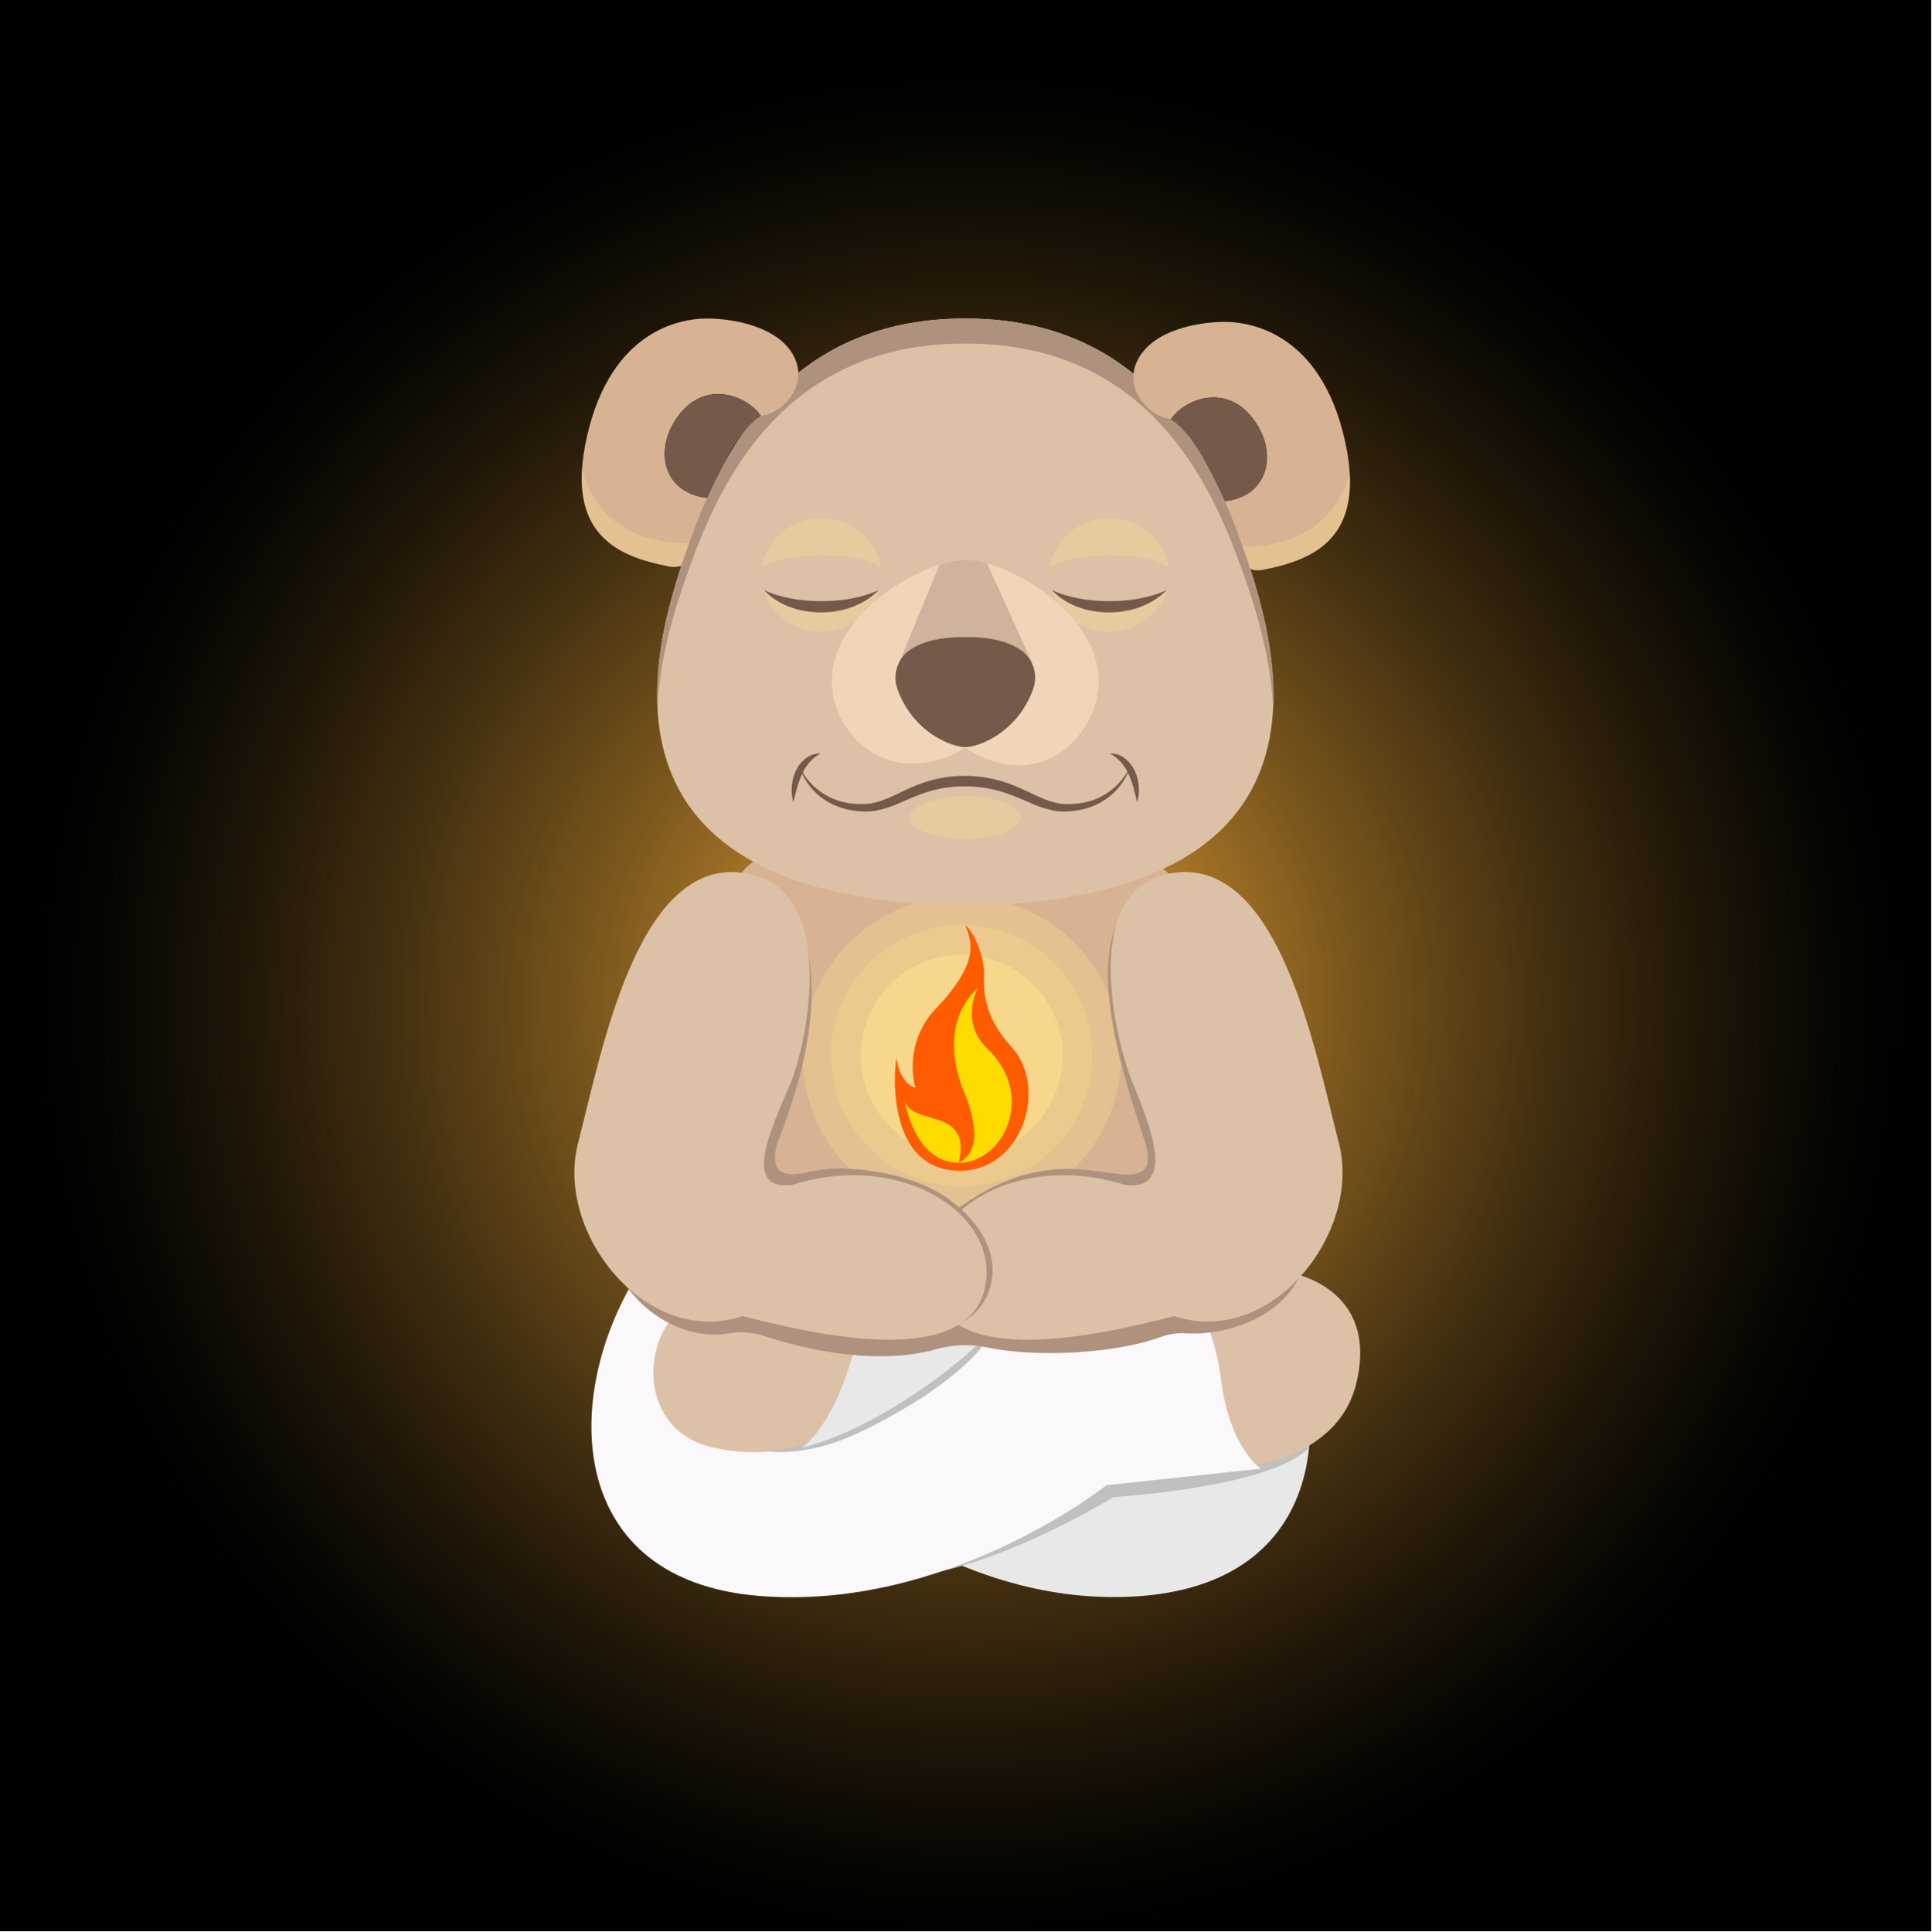
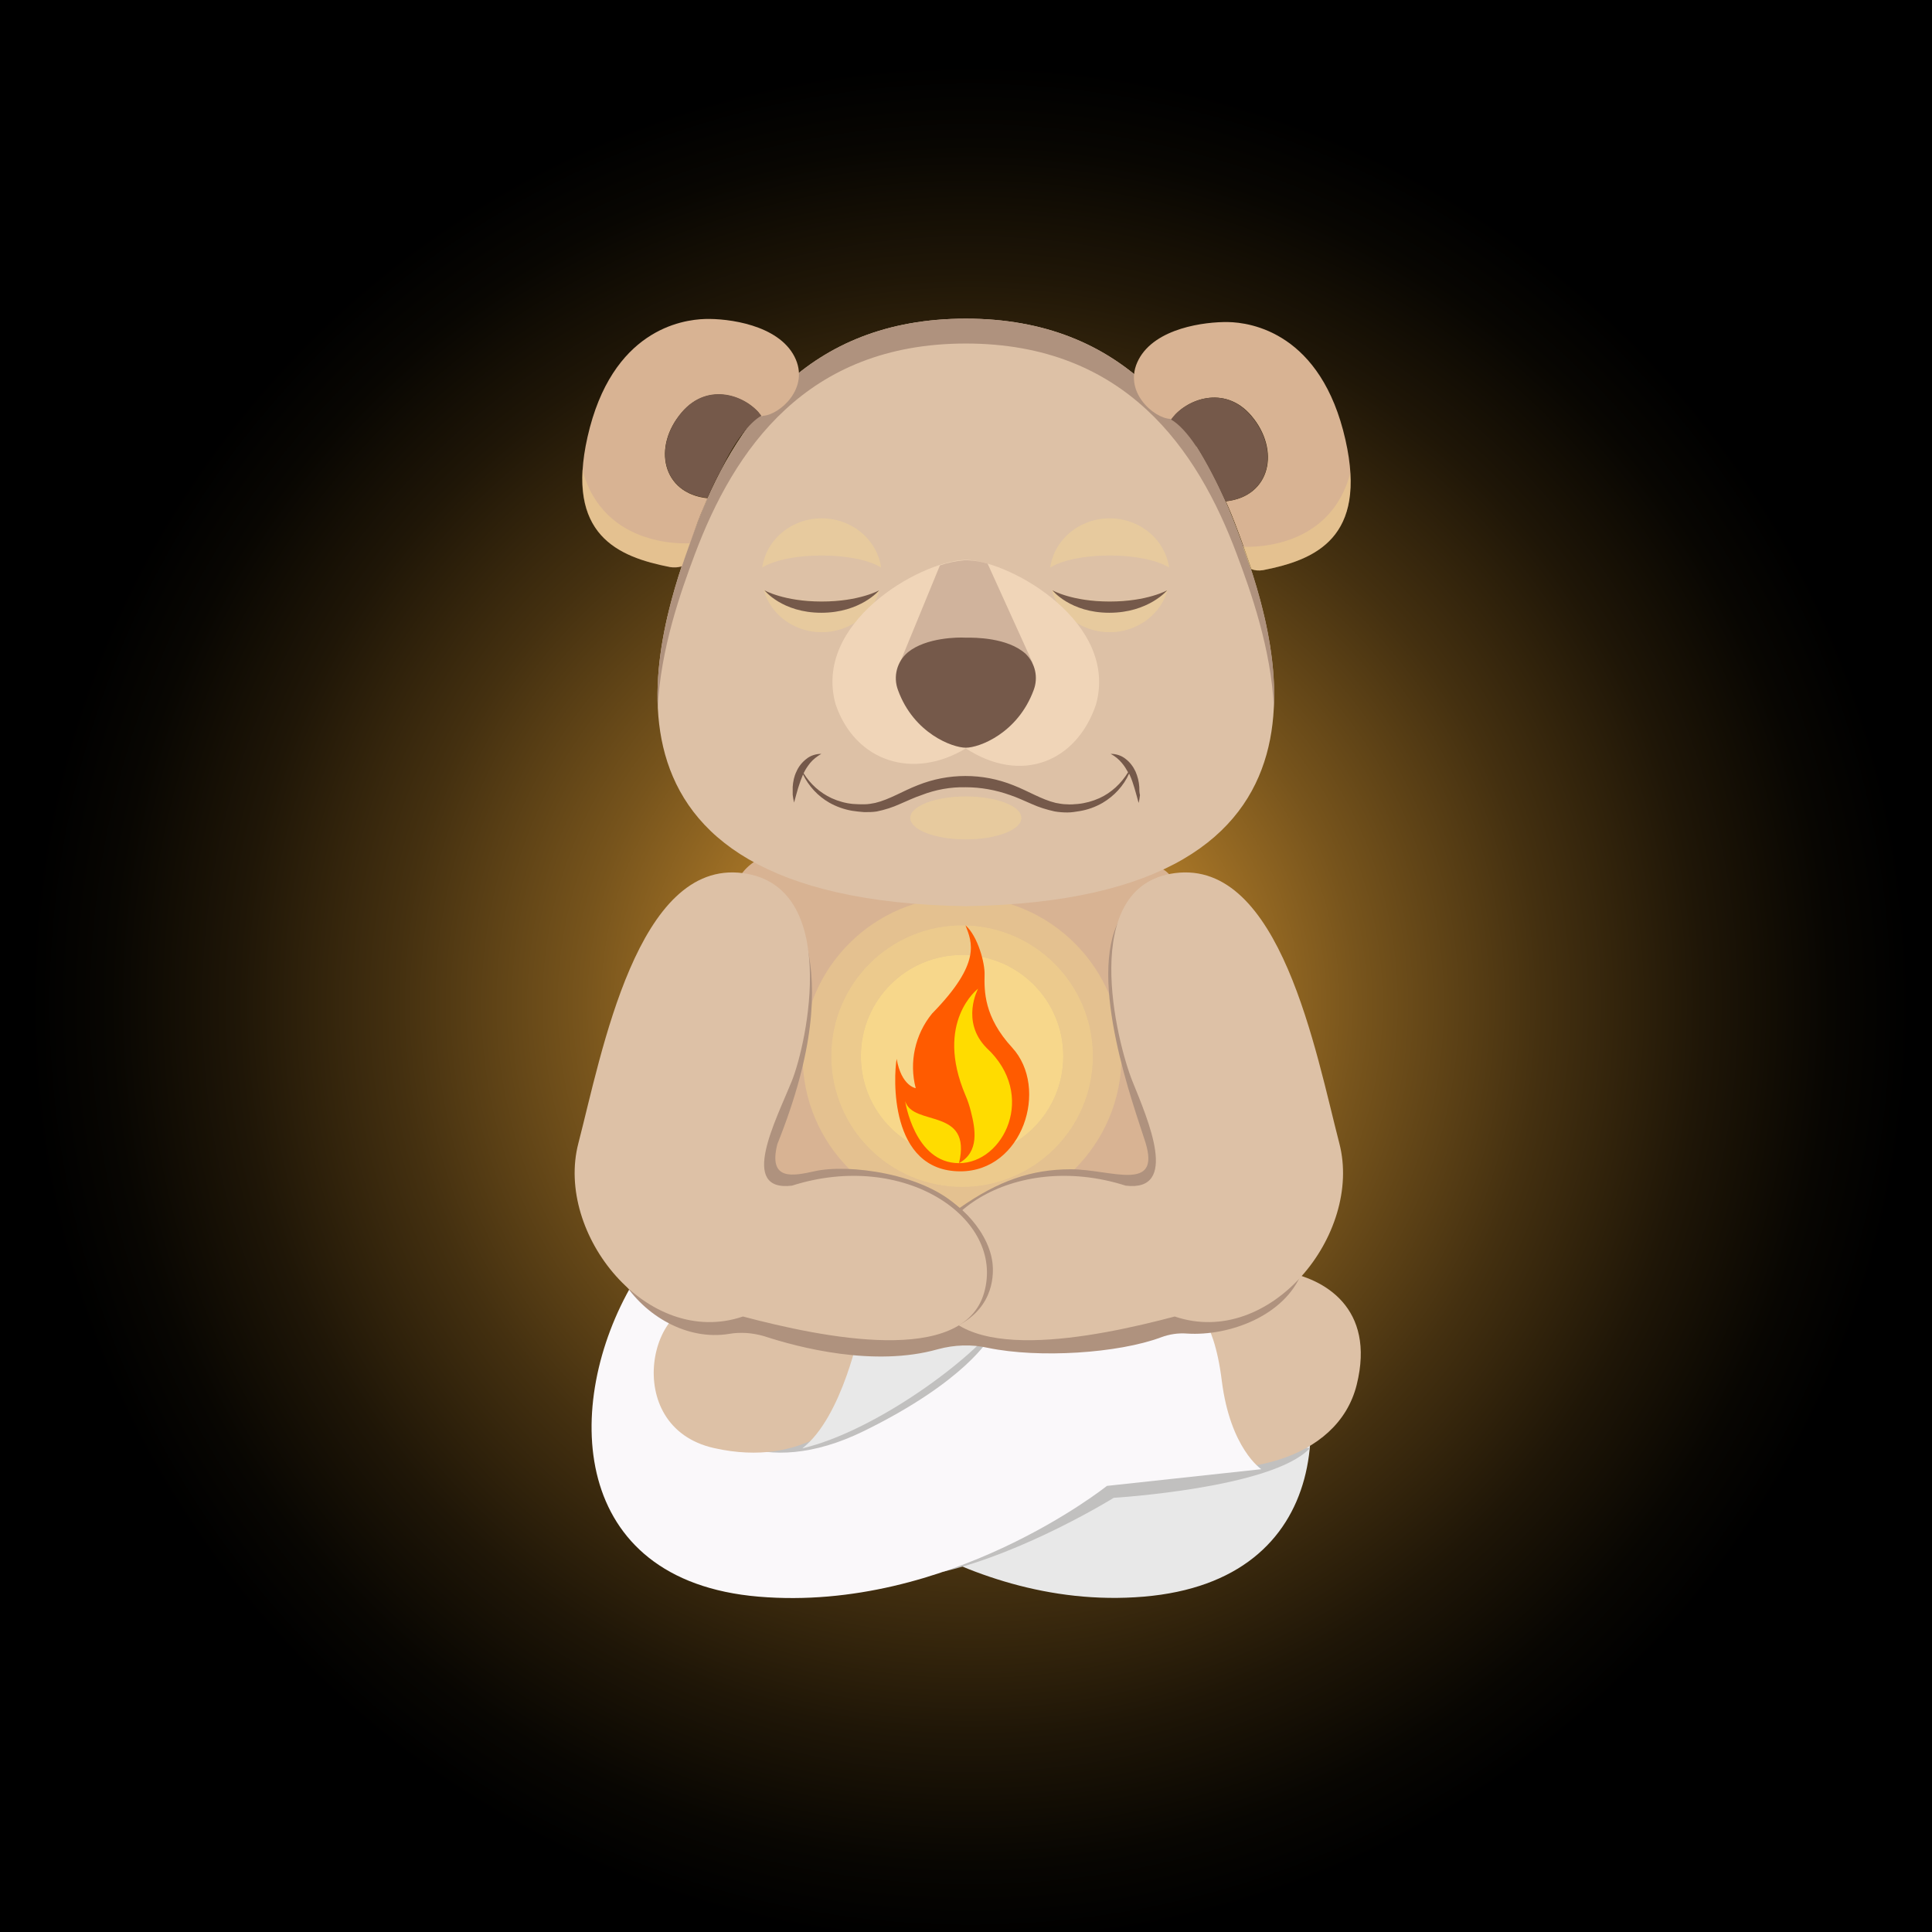
- <svg xmlns="http://www.w3.org/2000/svg" viewBox="0 0 566.93 566.93">
-   <defs>
-     <style>.cls-1{fill:url(#Безымянный_градиент_41);}.cls-2{fill:#e8e8e8;}.cls-3{fill:#c1c0bf;}.cls-4{fill:#ddc1a6;}.cls-5{fill:#faf8fa;}.cls-6{fill:#d8b393;}.cls-7,.cls-8,.cls-9{fill:#ffe188;}.cls-7{opacity:0.3;}.cls-8{opacity:0.5;}.cls-9{opacity:0.79;}.cls-10{fill:#ff5b00;}.cls-11{fill:#ffdc00;}.cls-12{fill:#af927e;}.cls-13{fill:#75594a;}.cls-14{fill:#f0d5b8;}.cls-15{fill:#c4a691;opacity:0.72;}</style>
-     <radialGradient id="Безымянный_градиент_41" cx="284.667" cy="294.667" r="276.029" gradientUnits="userSpaceOnUse">
-       <stop offset="0" stop-color="#fbb03b" />
-       <stop offset="0.2" stop-color="#b8812b" />
-       <stop offset="0.414" stop-color="#77541c" />
-       <stop offset="0.609" stop-color="#443010" />
-       <stop offset="0.778" stop-color="#1f1607" />
-       <stop offset="0.914" stop-color="#080602" />
-       <stop offset="1" />
+ <svg xmlns="http://www.w3.org/2000/svg" version="1.1" id="Слой_1" x="0px" y="0px" viewBox="0 0 566.9 566.9" style="enable-background:new 0 0 566.9 566.9;" xml:space="preserve">
+   <style type="text/css">
+ 	.st0{fill:url(#SVGID_1_);}
+ 	.st1{fill:#E8E8E8;}
+ 	.st2{fill:#C1C0BF;}
+ 	.st3{fill:#DDC1A6;}
+ 	.st4{fill:#FAF8FA;}
+ 	.st5{fill:#D8B393;}
+ 	.st6{opacity:0.3;fill:#FFE188;enable-background:new    ;}
+ 	.st7{opacity:0.5;fill:#FFE188;enable-background:new    ;}
+ 	.st8{opacity:0.79;fill:#FFE188;enable-background:new    ;}
+ 	.st9{fill:#FF5B00;}
+ 	.st10{fill:#FFDC00;}
+ 	.st11{fill:#AF927E;}
+ 	.st12{fill:#75594A;}
+ 	.st13{fill:#F0D5B8;}
+ 	.st14{opacity:0.72;fill:#C4A691;enable-background:new    ;}
+ </style>
+   <g id="Слой_2">
+     <radialGradient id="SVGID_1_" cx="284.667" cy="272.263" r="276.029" gradientTransform="matrix(1 0 0 -1 0 566.93)" gradientUnits="userSpaceOnUse">
+       <stop offset="0" style="stop-color:#FBB03B" />
+       <stop offset="0.2" style="stop-color:#B8812B" />
+       <stop offset="0.414" style="stop-color:#77541C" />
+       <stop offset="0.609" style="stop-color:#443010" />
+       <stop offset="0.778" style="stop-color:#1F1607" />
+       <stop offset="0.914" style="stop-color:#080602" />
+       <stop offset="1" style="stop-color:#000000" />
    </radialGradient>
-   </defs>
-   <g id="Слой_2" data-name="Слой 2">
-     <rect class="cls-1" width="566.93" height="566.93" />
+     <rect y="0" class="st0" width="566.9" height="566.9" />
  </g>
-   <g id="Слой_1" data-name="Слой 1">
-     <path class="cls-2" d="M372.471,376.477c20.701,35.333,18.76,87.333-36.874,92s-97.684-37.333-97.684-37.333H188.101s9.057-6,11.644-26,9.057-22,9.057-22l131.323-2.667Z" />
-     <path class="cls-3" d="M276.725,461.176C301,455.5,326.802,439.5,326.802,439.5s46.364-2.772,57.476-14.523C367.5,420.5,335.75,428.75,335.75,428.75l-31,8.75Z" />
-     <path class="cls-4" d="M376.913,373.215c11.49,1.94,26.849,10.477,21.183,33.144s-35.667,28.667-58.333,22c-18-22.667-12-40-12-40S357.77,369.983,376.913,373.215Z" />
-     <path class="cls-5" d="M185.726,376.477c-20.701,35.333-18.76,87.333,36.874,92S324.797,436,324.797,436l45.298-4.856s-9.057-6-11.644-26-9.057-22-9.057-22l-131.323-2.667Z" />
-     <path class="cls-3" d="M200.221,410.41c5.055,10.127,23.33,24.246,53.342,9.492S290.424,392.465,290.424,392.465l-4.487-.523Z" />
-     <path class="cls-4" d="M208.802,383.144c-17.827-4.477-27.338,35.523.662,41.833,27.036,6.093,39.965-10.5,39.965-10.5l9.75-22.5s-24.75-5-26.25-5.5S208.802,383.144,208.802,383.144Z" />
-     <path class="cls-2" d="M292.625,388.375l-40.196,1.102s-5.054,26.273-17,35.5C257.25,419.75,285.625,398.375,292.625,388.375Z" />
-     <path class="cls-6" d="M281.03,241.963s-52.152.139-62.996,13.876-2.642,101.827-2.642,101.827l45.661,14.793h74.199l19.406-7.396s2.854-104.608-14.269-110.419S281.03,241.963,281.03,241.963Z" />
-     <path class="cls-7" d="M282.32,263.109a46.778,46.778,0,1,0,46.778,46.778A46.778,46.778,0,0,0,282.32,263.109Zm0,85.196a38.418,38.418,0,1,1,38.418-38.418A38.418,38.418,0,0,1,282.32,348.304Z" />
-     <path class="cls-8" d="M282.32,271.469a38.418,38.418,0,1,0,38.418,38.418A38.418,38.418,0,0,0,282.32,271.469Zm0,68.103A29.685,29.685,0,1,1,312.005,309.887,29.685,29.685,0,0,1,282.32,339.571Z" />
-     <circle class="cls-9" cx="282.32" cy="309.887" r="29.685" />
-     <path class="cls-10" d="M281.777,343.703c18.251,0,26.092-24.378,15.177-36.309-8.261-9.029-8.242-16.622-8.069-21.517.114-3.215-1.921-11.142-5.571-14.408,1.921,4.995,4.803,10.95-9.798,25.935a24.849,24.849,0,0,0-4.803,21.901s-4.226-.576-5.571-8.645C262.182,315.846,260.837,343.703,281.777,343.703Z" />
-     <path class="cls-11" d="M287.016,290.125s-12.851,9.723-3.675,31.283a33.345,33.345,0,0,1,1.614,4.794c1.312,5.128,2.495,11.786-3.486,15.146,3.89-16.474-13.546-10.56-15.849-18.155,0,0,2.738,18.155,15.849,18.155s22.981-19.956,8.076-33.761c-7.788-7.879-2.529-17.461-2.529-17.461" />
-     <path class="cls-12" d="M182.667,375.727c6.476,10.492,19.004,17.692,31.226,15.713a21.973,21.973,0,0,1,10.403.736c10.129,3.337,32.21,9.138,50.857,3.82a30.882,30.882,0,0,1,14.75-.41c14.999,3.11,38.219,1.595,50.756-3.071a18.435,18.435,0,0,1,7.604-1.116c12.441.799,28.729-5.245,33.71-17.87-48.14-3.613-111.14,7.877-111.14,7.877Z" />
-     <path class="cls-12" d="M236.9,278.017c2.705,12.286,2.162,30.252-8.775,57.733-2.839,10.977,4.841,9.346,10.75,8,9.875-2.25,32.375.625,42.625,10.75,11.375-8,21.125-11.366,32.741-11.366,11.679,0,26.521,6.991,21.884-7.884-3.167-10.16-17.285-47.962-7.455-65.606C336.125,293.25,344.25,332.875,344.25,332.875v24.5l-48.137,1.875L262,360.5l-38.625-6.25-6.5-14.875,10.625-41.75Z" />
-     <path class="cls-4" d="M344.703,256.214c31.042-4.132,41.426,52.71,48.33,79.302s-20.253,60.307-48.33,50.81c-23.474,6.173-64.737,14.721-70.802-7.123s23.529-41.788,56.371-31.341c15.812,1.899,6.584-19.214,1.981-30.61S316.165,260.013,344.703,256.214Z" />
-     <path class="cls-4" d="M362.869,155.278C351.375,124.629,330.304,93.5,283.371,93.5s-68.004,31.129-79.498,61.778-38.312,108.711,79.498,110.626C401.181,263.989,374.363,185.928,362.869,155.278Z" />
-     <path class="cls-13" d="M334.323,230.938a13.116,13.116,0,0,0-1.147-4.531,9.725,9.725,0,0,0-2.942-3.749,6.673,6.673,0,0,0-4.403-1.485,11.945,11.945,0,0,1,3.319,2.665,13.922,13.922,0,0,1,1.808,2.734,19.299,19.299,0,0,1-8.366,7.6,20.023,20.023,0,0,1-6.35,1.73,27.623,27.623,0,0,1-3.302.136,14.716,14.716,0,0,1-3.177-.402c-4.17-1.042-8.125-3.516-12.546-5.222a38.437,38.437,0,0,0-13.997-2.663,37.893,37.893,0,0,0-13.997,2.691c-4.414,1.733-8.346,4.212-12.531,5.203a15.449,15.449,0,0,1-3.187.389,27.833,27.833,0,0,1-3.302-.137,19.982,19.982,0,0,1-6.349-1.729,19.273,19.273,0,0,1-8.2-7.336,14.151,14.151,0,0,1,1.937-2.995,11.944,11.944,0,0,1,3.319-2.665,6.673,6.673,0,0,0-4.403,1.485,9.725,9.725,0,0,0-2.942,3.749,13.118,13.118,0,0,0-1.147,4.531c-.026.771-.021,1.541.024,2.3a19.223,19.223,0,0,0,.419,2.256,21.304,21.304,0,0,0,.591-2.179c.189-.712.399-1.408.552-2.105a30.356,30.356,0,0,1,1.43-3.934c.013-.028.027-.054.04-.081a19.032,19.032,0,0,0,7.699,8.288,21.118,21.118,0,0,0,6.746,2.375,23.979,23.979,0,0,0,3.568.37,17.822,17.822,0,0,0,3.664-.249,30.021,30.021,0,0,0,6.815-2.199c2.137-.917,4.198-1.855,6.295-2.611a35.882,35.882,0,0,1,12.957-2.325,36.533,36.533,0,0,1,12.973,2.295c2.101.749,4.165,1.671,6.298,2.587a31.609,31.609,0,0,0,6.793,2.232,17.075,17.075,0,0,0,3.672.267,24.119,24.119,0,0,0,3.568-.371,21.078,21.078,0,0,0,6.745-2.374,19.007,19.007,0,0,0,7.846-8.592c.063.13.132.257.192.388a30.364,30.364,0,0,1,1.43,3.934c.154.697.363,1.394.552,2.105a21.289,21.289,0,0,0,.591,2.179,19.211,19.211,0,0,0,.419-2.256C334.344,232.478,334.349,231.709,334.323,230.938Z" />
-     <ellipse class="cls-7" cx="241.109" cy="168.765" rx="17.572" ry="16.65" />
-     <ellipse class="cls-4" cx="241.119" cy="169.728" rx="19.795" ry="6.742" />
-     <ellipse class="cls-7" cx="325.624" cy="168.765" rx="17.572" ry="16.65" />
-     <ellipse class="cls-4" cx="325.634" cy="169.728" rx="19.795" ry="6.742" />
-     <path class="cls-13" d="M224.252,173.165s5.22,6.609,16.748,6.609,16.966-6.609,16.966-6.609-5.783,3.304-16.857,3.304S224.252,173.165,224.252,173.165Z" />
-     <path class="cls-13" d="M308.777,173.165s5.22,6.609,16.748,6.609,16.966-6.609,16.966-6.609-5.783,3.304-16.857,3.304S308.777,173.165,308.777,173.165Z" />
-     <path class="cls-14" d="M283.863,164.302c-.357-.014-.609-.015-.984,0-13.48.699-44.386,18.564-37.738,42.396,5.762,16.883,22.787,22.245,38.23,12.881,16.258,10.551,32.468,4.003,38.23-12.881C328.249,182.866,297.344,165.001,283.863,164.302Z" />
-     <ellipse class="cls-7" cx="283.371" cy="240.011" rx="16.308" ry="6.262" />
-     <path class="cls-15" d="M302.953,194.486,289.735,165.348a26.677,26.677,0,0,0-5.768-1.046c-.357-.014-.609-.015-.984,0a28.992,28.992,0,0,0-7.197,1.484l-11.987,29.165Z" />
-     <path class="cls-13" d="M283.052,187.059c-1.83-.059-11.276-.131-16.664,4.295a9.939,9.939,0,0,0-2.882,11.076c4.625,12.725,15.988,16.888,19.858,16.888,3.872,0,15.249-4.169,19.867-16.914a9.86,9.86,0,0,0-2.337-10.565c-5.267-4.916-15.324-4.84-17.218-4.779C283.464,187.066,283.264,187.066,283.052,187.059Z" />
-     <path class="cls-12" d="M203.873,162.621c11.494-30.65,32.565-61.778,79.498-61.778s68.004,31.129,79.498,61.778c4.084,10.891,10.097,27.769,10.875,45.089.964-19.781-6.215-40.004-10.875-52.431C351.375,124.629,330.304,93.5,283.371,93.5s-68.004,31.129-79.498,61.778c-4.66,12.428-11.839,32.651-10.875,52.431C193.776,190.39,199.789,173.512,203.873,162.621Z" />
-     <path class="cls-6" d="M370.575,167.3c15.287-2.955,30.715-9.415,24.188-38.181-7.139-31.461-27.755-34.462-34.526-34.617s-21.334,1.748-26.175,11.009,4.463,17.151,9.154,17.394c.134.059.272.131.41.204,4.142-5.874,15.564-10.445,23.478-1.098,8.491,10.028,5.72,23.692-7.54,25.131q1.773,4.052,3.305,8.137c1.274,3.398,2.736,7.38,4.169,11.775A6.989,6.989,0,0,0,370.575,167.3Z" />
-     <path class="cls-13" d="M359.564,147.142c13.26-1.439,16.031-15.104,7.54-25.131-7.915-9.347-19.337-4.776-23.478,1.098,2.209,1.17,4.913,4.08,7.428,7.852h.072A125.55,125.55,0,0,1,359.564,147.142Z" />
-     <path class="cls-7" d="M370.575,167.3c13.398-2.59,26.902-7.874,25.641-28.507C390.002,162.403,364.757,160.41,364.757,160.41c.747,2.082,1.518,4.302,2.282,6.643A6.989,6.989,0,0,0,370.575,167.3Z" />
-     <path class="cls-6" d="M207.605,146.158c-13.345-1.381-16.151-15.089-7.639-25.141,7.915-9.347,19.337-4.776,23.478,1.098.138-.073.276-.145.41-.204,4.691-.243,13.995-8.133,9.154-17.394S213.605,93.354,206.834,93.508,179.447,96.664,172.308,128.125c-6.528,28.766,8.9,35.226,24.188,38.181a6.989,6.989,0,0,0,3.537-.246c1.327-4,2.664-7.643,3.841-10.781C205.016,152.232,206.256,149.182,207.605,146.158Z" />
-     <path class="cls-13" d="M199.966,121.017c-8.512,10.053-5.706,23.76,7.639,25.141,1.319-2.957,2.749-5.886,4.295-8.764,3.262-7.156,8.028-13.417,11.544-15.279C219.303,116.241,207.881,111.67,199.966,121.017Z" />
-     <path class="cls-7" d="M196.493,166.306c-13.398-2.59-26.902-7.874-25.641-28.507,6.214,23.61,31.459,21.617,31.459,21.617-.747,2.082-1.518,4.302-2.282,6.643A6.989,6.989,0,0,1,196.493,166.306Z" />
-     <path class="cls-12" d="M281.238,388.941c10.738-5.589,10.402-15.433,9.983-18.51-1.443-10.595-12.542-19.565-16.304-19.565-.034,5.877,8.277,23.322,8.277,23.322l-4.766,13.505Z" />
-     <path class="cls-4" d="M218.034,256.214c-31.042-4.132-41.426,52.71-48.33,79.302s20.253,60.307,48.33,50.81c23.474,6.173,64.737,14.721,70.802-7.123s-23.529-41.788-56.371-31.341c-15.812,1.899-4.72-19.214-.118-30.61S246.572,260.013,218.034,256.214Z" />
+   <g id="Слой_1_1_">
+     <path class="st1" d="M372.5,376.5c20.7,35.3,18.8,87.3-36.9,92s-97.7-37.3-97.7-37.3h-49.8c0,0,9.1-6,11.6-26s9.1-22,9.1-22   l131.3-2.7L372.5,376.5z" />
+     <path class="st2" d="M276.7,461.2c24.3-5.7,50.1-21.7,50.1-21.7s46.4-2.8,57.5-14.5c-16.8-4.5-48.5,3.8-48.5,3.8l-31,8.8   L276.7,461.2z" />
+     <path class="st3" d="M376.9,373.2c11.5,1.9,26.8,10.5,21.2,33.1s-35.7,28.7-58.3,22c-18-22.7-12-40-12-40S357.8,370,376.9,373.2z" />
+     <path class="st4" d="M185.7,376.5c-20.7,35.3-18.8,87.3,36.9,92S324.8,436,324.8,436l45.3-4.9c0,0-9.1-6-11.6-26s-9.1-22-9.1-22   l-131.3-2.7L185.7,376.5z" />
+     <path class="st2" d="M200.2,410.4c5.1,10.1,23.3,24.2,53.3,9.5s36.9-27.4,36.9-27.4l-4.5-0.5L200.2,410.4z" />
+     <path class="st3" d="M208.8,383.1c-17.8-4.5-27.3,35.5,0.7,41.8c27,6.1,40-10.5,40-10.5l9.8-22.5c0,0-24.8-5-26.3-5.5   S208.8,383.1,208.8,383.1z" />
+     <path class="st1" d="M292.6,388.4l-40.2,1.1c0,0-5.1,26.3-17,35.5C257.3,419.8,285.6,398.4,292.6,388.4z" />
+     <path class="st5" d="M281,242c0,0-52.2,0.1-63,13.9c-10.8,13.7-2.6,101.8-2.6,101.8l45.7,14.8h74.2l19.4-7.4   c0,0,2.9-104.6-14.3-110.4S281,242,281,242z" />
+     <path class="st6" d="M282.3,263.1c-25.8,0-46.8,20.9-46.8,46.8s20.9,46.8,46.8,46.8c25.8,0,46.8-20.9,46.8-46.8c0,0,0,0,0,0   C329.1,284.1,308.2,263.1,282.3,263.1z M282.3,348.3c-21.2,0-38.4-17.2-38.4-38.4s17.2-38.4,38.4-38.4c21.2,0,38.4,17.2,38.4,38.4   S303.5,348.3,282.3,348.3C282.3,348.3,282.3,348.3,282.3,348.3z" />
+     <path class="st7" d="M282.3,271.5c-21.2,0-38.4,17.2-38.4,38.4s17.2,38.4,38.4,38.4c21.2,0,38.4-17.2,38.4-38.4   C320.7,288.7,303.5,271.5,282.3,271.5C282.3,271.5,282.3,271.5,282.3,271.5z M282.3,339.6c-16.4,0-29.7-13.3-29.7-29.7   c0-16.4,13.3-29.7,29.7-29.7c16.4,0,29.7,13.3,29.7,29.7c0,0,0,0,0,0C312,326.3,298.7,339.6,282.3,339.6L282.3,339.6z" />
+     <circle class="st8" cx="282.3" cy="309.9" r="29.7" />
+     <path class="st9" d="M281.8,343.7c18.3,0,26.1-24.4,15.2-36.3c-8.3-9-8.2-16.6-8.1-21.5c0.1-3.2-1.9-11.1-5.6-14.4   c1.9,5,4.8,11-9.8,25.9c-5,6.1-6.8,14.3-4.8,21.9c0,0-4.2-0.6-5.6-8.6C262.2,315.8,260.8,343.7,281.8,343.7z" />
+     <path class="st10" d="M287,290.1c0,0-12.9,9.7-3.7,31.3c0.7,1.6,1.2,3.2,1.6,4.8c1.3,5.1,2.5,11.8-3.5,15.1   c3.9-16.5-13.5-10.6-15.8-18.2c0,0,2.7,18.2,15.8,18.2s23-20,8.1-33.8C281.8,299.7,287,290.1,287,290.1" />
+     <path class="st11" d="M182.7,375.7c6.5,10.5,19,17.7,31.2,15.7c3.5-0.6,7-0.3,10.4,0.7c10.1,3.3,32.2,9.1,50.9,3.8   c4.8-1.3,9.9-1.5,14.7-0.4c15,3.1,38.2,1.6,50.8-3.1c2.4-0.9,5-1.3,7.6-1.1c12.4,0.8,28.7-5.2,33.7-17.9   c-48.1-3.6-111.1,7.9-111.1,7.9L182.7,375.7z" />
+     <path class="st11" d="M236.9,278c2.7,12.3,2.2,30.3-8.8,57.7c-2.8,11,4.8,9.3,10.8,8c9.9-2.3,32.4,0.6,42.6,10.8   c11.4-8,21.1-11.4,32.7-11.4c11.7,0,26.5,7,21.9-7.9c-3.2-10.2-17.3-48-7.5-65.6c7.5,23.6,15.6,63.2,15.6,63.2v24.5l-48.1,1.9   l-34.1,1.3l-38.6-6.3l-6.5-14.9l10.6-41.8L236.9,278z" />
+     <path class="st3" d="M344.7,256.2c31-4.1,41.4,52.7,48.3,79.3s-20.3,60.3-48.3,50.8c-23.5,6.2-64.7,14.7-70.8-7.1   s23.5-41.8,56.4-31.3c15.8,1.9,6.6-19.2,2-30.6S316.2,260,344.7,256.2z" />
+     <path class="st3" d="M362.9,155.3c-11.5-30.6-32.6-61.8-79.5-61.8s-68,31.1-79.5,61.8S165.6,264,283.4,265.9   C401.2,264,374.4,185.9,362.9,155.3z" />
+     <path class="st12" d="M334.3,230.9c-0.1-1.6-0.5-3.1-1.1-4.5c-0.7-1.5-1.7-2.8-2.9-3.7c-1.2-1-2.8-1.5-4.4-1.5   c1.3,0.7,2.4,1.6,3.3,2.7c0.7,0.8,1.3,1.8,1.8,2.7c-2,3.3-4.9,6-8.4,7.6c-2,0.9-4.2,1.5-6.3,1.7c-1.1,0.1-2.2,0.2-3.3,0.1   c-1.1,0-2.1-0.2-3.2-0.4c-4.2-1-8.1-3.5-12.5-5.2c-4.5-1.8-9.2-2.7-14-2.7c-4.8,0-9.5,0.9-14,2.7c-4.4,1.7-8.3,4.2-12.5,5.2   c-1,0.2-2.1,0.4-3.2,0.4c-1.1,0-2.2,0-3.3-0.1c-2.2-0.2-4.3-0.8-6.3-1.7c-3.4-1.6-6.2-4.1-8.2-7.3c0.5-1.1,1.2-2.1,1.9-3   c0.9-1.1,2.1-2,3.3-2.7c-1.6,0-3.2,0.5-4.4,1.5c-1.3,1-2.3,2.3-2.9,3.7c-0.7,1.4-1,3-1.1,4.5c0,0.8,0,1.5,0,2.3   c0.1,0.8,0.2,1.5,0.4,2.3c0.2-0.7,0.4-1.4,0.6-2.2c0.2-0.7,0.4-1.4,0.6-2.1c0.4-1.3,0.9-2.7,1.4-3.9c0,0,0-0.1,0-0.1   c1.7,3.5,4.4,6.4,7.7,8.3c2.1,1.2,4.4,2,6.7,2.4c1.2,0.2,2.4,0.3,3.6,0.4c1.2,0,2.5,0,3.7-0.2c2.4-0.5,4.6-1.2,6.8-2.2   c2.1-0.9,4.2-1.9,6.3-2.6c4.1-1.6,8.5-2.4,13-2.3c4.4,0,8.8,0.8,13,2.3c2.1,0.7,4.2,1.7,6.3,2.6c2.2,1,4.5,1.7,6.8,2.2   c1.2,0.2,2.4,0.3,3.7,0.3c1.2,0,2.4-0.2,3.6-0.4c2.4-0.4,4.6-1.2,6.7-2.4c3.4-2,6.2-5,7.8-8.6c0.1,0.1,0.1,0.3,0.2,0.4   c0.6,1.3,1,2.6,1.4,3.9c0.2,0.7,0.4,1.4,0.6,2.1c0.2,0.7,0.4,1.5,0.6,2.2c0.2-0.7,0.3-1.5,0.4-2.3   C334.3,232.5,334.3,231.7,334.3,230.9z" />
+     <ellipse class="st6" cx="241.1" cy="168.8" rx="17.6" ry="16.7" />
+     <ellipse class="st3" cx="241.1" cy="169.7" rx="19.8" ry="6.7" />
+     <ellipse class="st6" cx="325.6" cy="168.8" rx="17.6" ry="16.7" />
+     <ellipse class="st3" cx="325.6" cy="169.7" rx="19.8" ry="6.7" />
+     <path class="st12" d="M224.3,173.2c0,0,5.2,6.6,16.7,6.6s17-6.6,17-6.6s-5.8,3.3-16.9,3.3S224.3,173.2,224.3,173.2z" />
+     <path class="st12" d="M308.8,173.2c0,0,5.2,6.6,16.7,6.6s17-6.6,17-6.6s-5.8,3.3-16.9,3.3S308.8,173.2,308.8,173.2z" />
+     <path class="st13" d="M283.9,164.3c-0.4,0-0.6,0-1,0c-13.5,0.7-44.4,18.6-37.7,42.4c5.8,16.9,22.8,22.2,38.2,12.9   c16.3,10.6,32.5,4,38.2-12.9C328.2,182.9,297.3,165,283.9,164.3z" />
+     <ellipse class="st6" cx="283.4" cy="240" rx="16.3" ry="6.3" />
+     <path class="st14" d="M303,194.5l-13.2-29.1c-1.9-0.6-3.8-0.9-5.8-1c-0.4,0-0.6,0-1,0c-2.5,0.2-4.9,0.7-7.2,1.5l-12,29.2L303,194.5   z" />
+     <path class="st12" d="M283.1,187.1c-1.8-0.1-11.3-0.1-16.7,4.3c-3.2,2.7-4.4,7.1-2.9,11.1c4.6,12.7,16,16.9,19.9,16.9   c3.9,0,15.2-4.2,19.9-16.9c1.4-3.7,0.5-7.8-2.3-10.6c-5.3-4.9-15.3-4.8-17.2-4.8C283.5,187.1,283.3,187.1,283.1,187.1z" />
+     <path class="st11" d="M203.9,162.6c11.5-30.6,32.6-61.8,79.5-61.8s68,31.1,79.5,61.8c4.1,10.9,10.1,27.8,10.9,45.1   c1-19.8-6.2-40-10.9-52.4c-11.5-30.6-32.6-61.8-79.5-61.8s-68,31.1-79.5,61.8c-4.7,12.4-11.8,32.7-10.9,52.4   C193.8,190.4,199.8,173.5,203.9,162.6z" />
+     <path class="st5" d="M370.6,167.3c15.3-3,30.7-9.4,24.2-38.2c-7.1-31.5-27.8-34.5-34.5-34.6s-21.3,1.7-26.2,11s4.5,17.2,9.2,17.4   c0.1,0.1,0.3,0.1,0.4,0.2c4.1-5.9,15.6-10.4,23.5-1.1c8.5,10,5.7,23.7-7.5,25.1c1.2,2.7,2.3,5.4,3.3,8.1c1.3,3.4,2.7,7.4,4.2,11.8   C368.2,167.4,369.4,167.5,370.6,167.3z" />
+     <path class="st12" d="M359.6,147.1c13.3-1.4,16-15.1,7.5-25.1c-7.9-9.3-19.3-4.8-23.5,1.1c2.2,1.2,4.9,4.1,7.4,7.9h0.1   C354.3,136.1,357.1,141.6,359.6,147.1z" />
+     <path class="st6" d="M370.6,167.3c13.4-2.6,26.9-7.9,25.6-28.5c-6.2,23.6-31.5,21.6-31.5,21.6c0.7,2.1,1.5,4.3,2.3,6.6   C368.2,167.4,369.4,167.5,370.6,167.3z" />
+     <path class="st5" d="M207.6,146.2c-13.3-1.4-16.2-15.1-7.6-25.1c7.9-9.3,19.3-4.8,23.5,1.1c0.1-0.1,0.3-0.1,0.4-0.2   c4.7-0.2,14-8.1,9.2-17.4s-19.4-11.2-26.2-11s-27.4,3.2-34.5,34.6c-6.5,28.8,8.9,35.2,24.2,38.2c1.2,0.2,2.4,0.1,3.5-0.2   c1.3-4,2.7-7.6,3.8-10.8C205,152.2,206.3,149.2,207.6,146.2z" />
+     <path class="st12" d="M200,121c-8.5,10.1-5.7,23.8,7.6,25.1c1.3-3,2.7-5.9,4.3-8.8c3.3-7.2,8-13.4,11.5-15.3   C219.3,116.2,207.9,111.7,200,121z" />
+     <path class="st6" d="M196.5,166.3c-13.4-2.6-26.9-7.9-25.6-28.5c6.2,23.6,31.5,21.6,31.5,21.6c-0.7,2.1-1.5,4.3-2.3,6.6   C198.9,166.4,197.7,166.5,196.5,166.3z" />
+     <path class="st11" d="M281.2,388.9c10.7-5.6,10.4-15.4,10-18.5c-1.4-10.6-12.5-19.6-16.3-19.6c0,5.9,8.3,23.3,8.3,23.3l-4.8,13.5   L281.2,388.9z" />
+     <path class="st3" d="M218,256.2c-31-4.1-41.4,52.7-48.3,79.3s20.3,60.3,48.3,50.8c23.5,6.2,64.7,14.7,70.8-7.1   s-23.5-41.8-56.4-31.3c-15.8,1.9-4.7-19.2-0.1-30.6S246.6,260,218,256.2z" />
  </g>
</svg>
